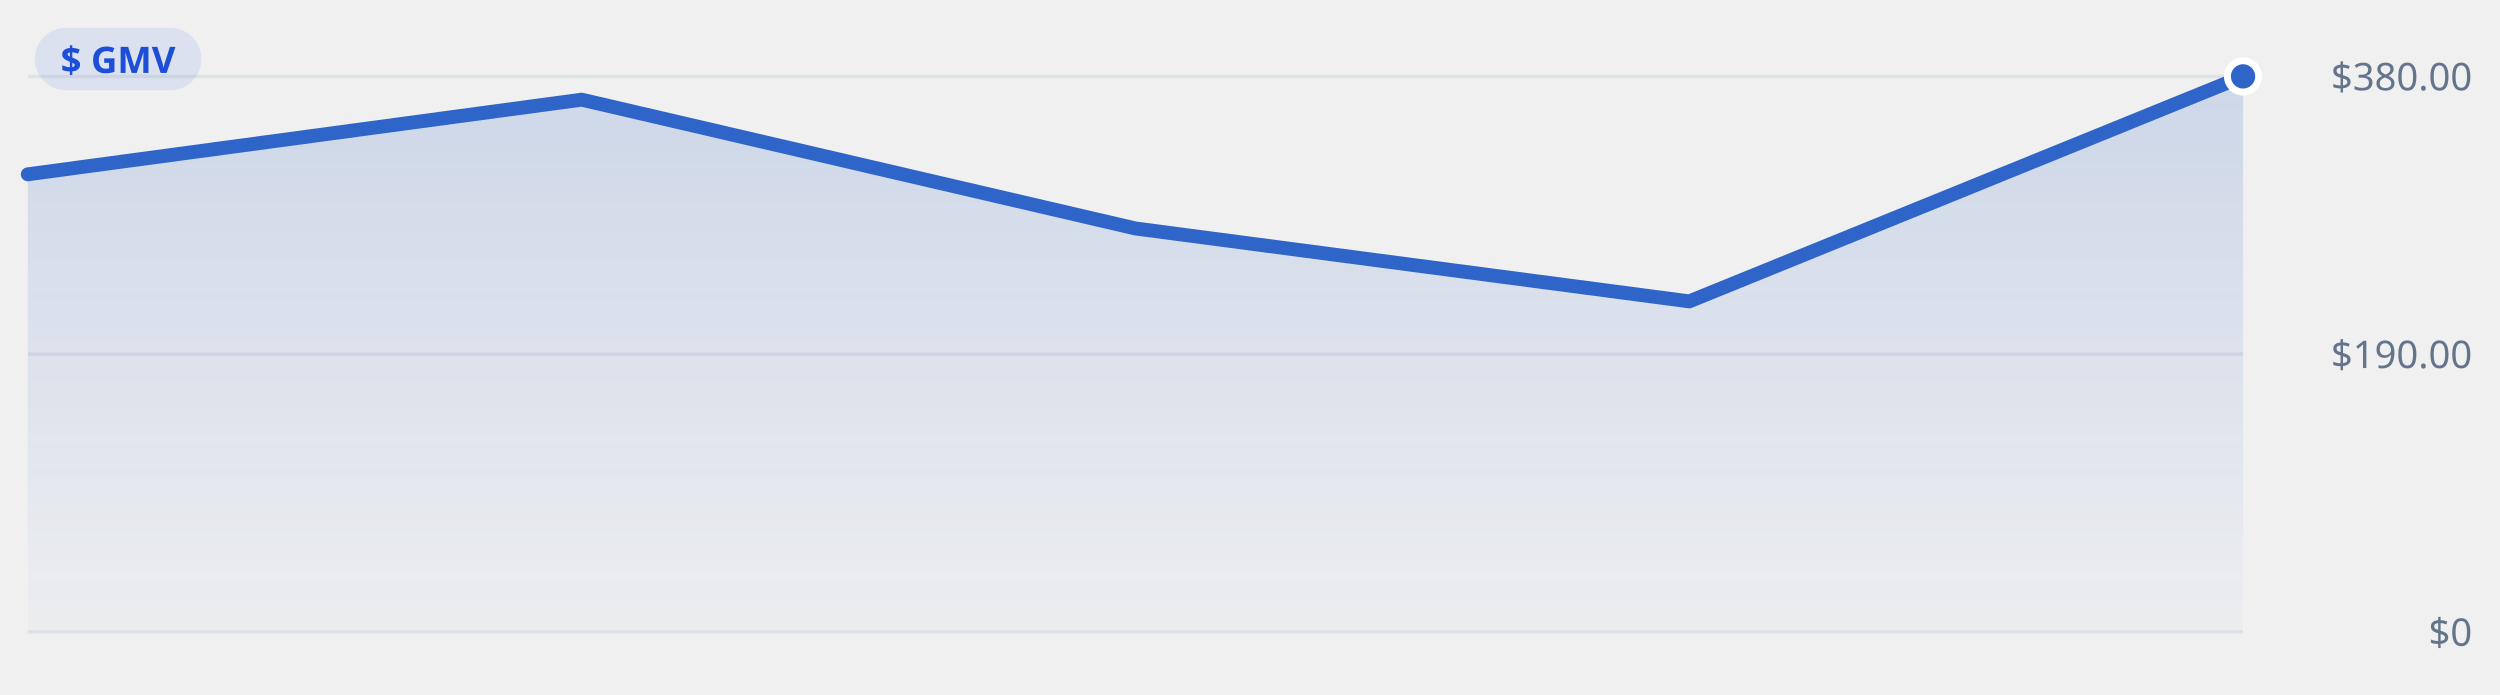
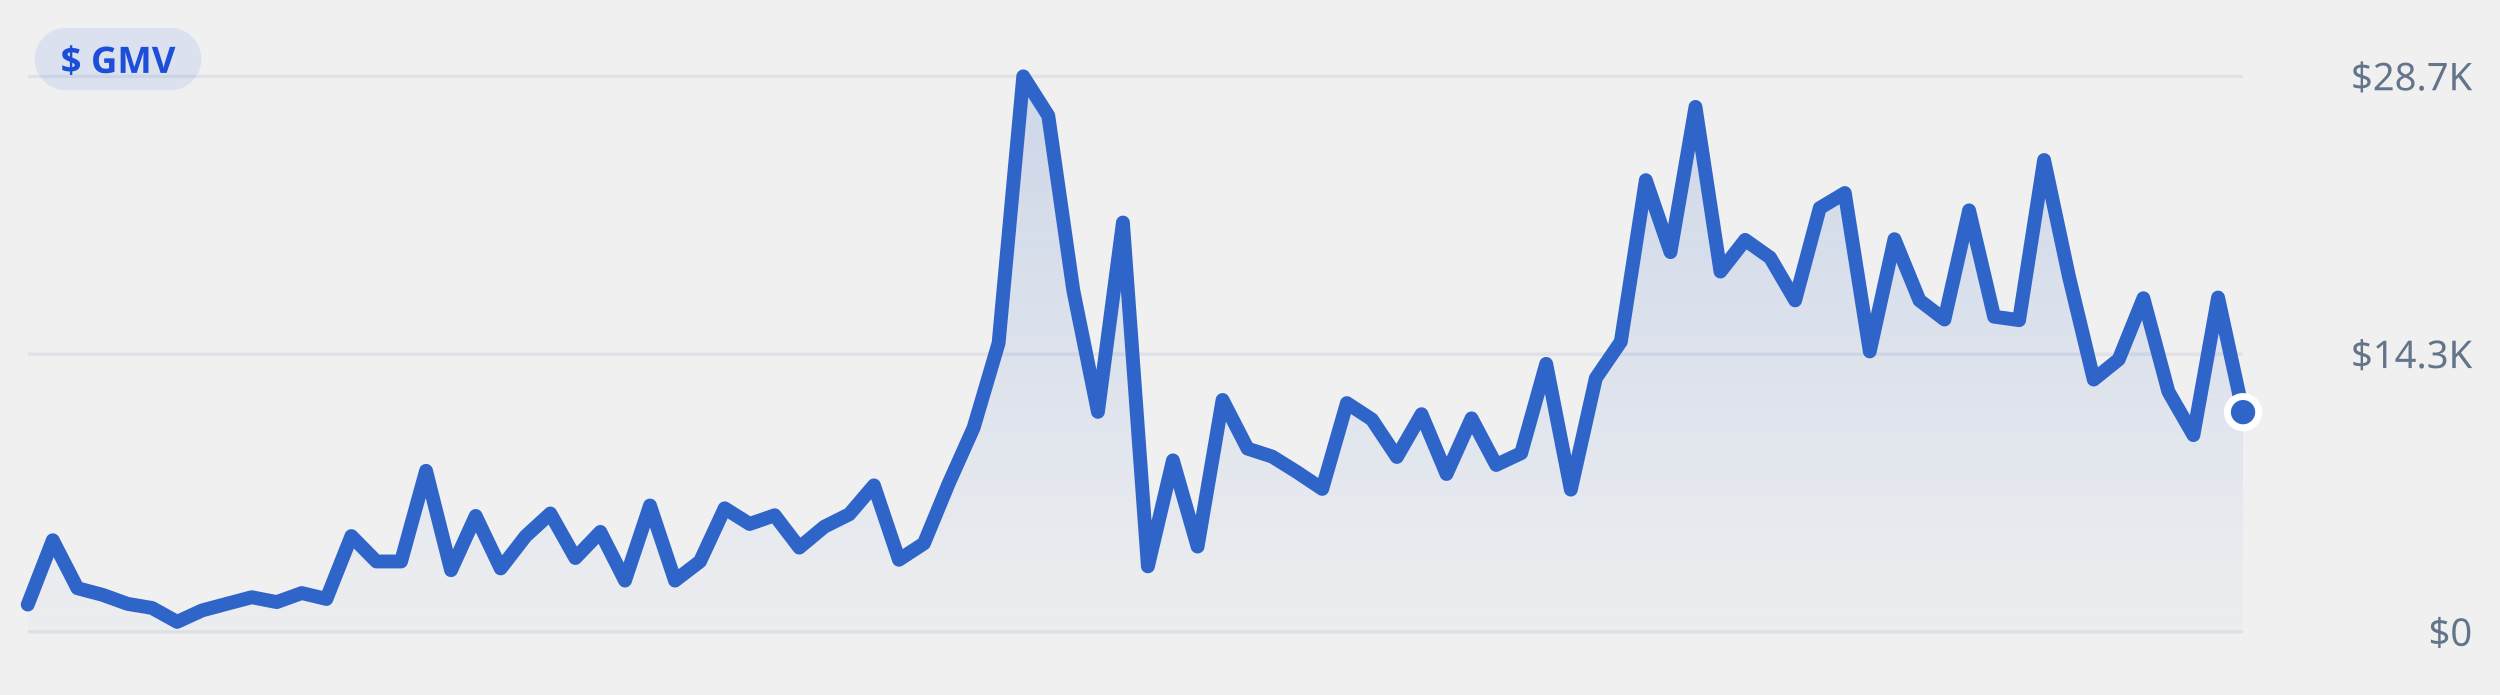
<svg xmlns="http://www.w3.org/2000/svg" viewBox="0 0 720 200">
  <defs>
    <linearGradient id="g" x1="0" y1="0" x2="0" y2="1">
      <stop offset="0%" stop-color="#2f65c8" stop-opacity="0.18" />
      <stop offset="100%" stop-color="#2f65c8" stop-opacity="0.02" />
    </linearGradient>
  </defs>
  <rect x="10" y="8" width="48" height="18" rx="9" fill="rgba(37,99,235,0.10)" />
  <text x="34" y="21" text-anchor="middle" font-family="system-ui,sans-serif" font-size="10.5" font-weight="700" fill="#1d4ed8">$ GMV</text>
  <line x1="8" y1="22.0" x2="646" y2="22.0" stroke="rgba(148,163,184,0.18)" stroke-width="1" />
-   <text x="712" y="26.0" text-anchor="end" font-family="system-ui,sans-serif" font-size="11" fill="#64748b">$380.00</text>
+   <text x="712" y="26.0" text-anchor="end" font-family="system-ui,sans-serif" font-size="11" fill="#64748b">$28.7K</text>
  <line x1="8" y1="102.0" x2="646" y2="102.0" stroke="rgba(148,163,184,0.18)" stroke-width="1" />
-   <text x="712" y="106.0" text-anchor="end" font-family="system-ui,sans-serif" font-size="11" fill="#64748b">$190.00</text>
+   <text x="712" y="106.0" text-anchor="end" font-family="system-ui,sans-serif" font-size="11" fill="#64748b">$14.3K</text>
  <line x1="8" y1="182.0" x2="646" y2="182.0" stroke="rgba(148,163,184,0.18)" stroke-width="1" />
  <text x="712" y="186.0" text-anchor="end" font-family="system-ui,sans-serif" font-size="11" fill="#64748b">$0</text>
-   <polygon points="8,182 8.0,50.2 167.5,28.7 327.0,65.8 486.5,86.8 646.0,22.0 646,182" fill="url(#g)" />
-   <polyline points="8.0,50.2 167.5,28.7 327.0,65.8 486.5,86.8 646.0,22.0" fill="none" stroke="#2f65c8" stroke-width="4" stroke-linecap="round" stroke-linejoin="round" />
-   <circle cx="646.0" cy="22.0" r="4.5" fill="#2f65c8" stroke="#ffffff" stroke-width="2" />
+   <polygon points="8,182 8.0,174.1 15.2,155.6 22.3,169.4 29.5,171.3 36.7,173.9 43.8,175.1 51.0,179.1 58.2,175.8 65.3,173.9 72.5,172.0 79.7,173.4 86.9,170.8 94.0,172.5 101.2,154.4 108.4,161.7 115.5,161.7 122.7,135.6 129.9,164.2 137.0,148.6 144.2,163.7 151.4,154.4 158.5,147.9 165.7,160.7 172.9,153.2 180.0,167.2 187.2,145.6 194.4,167.2 201.6,161.7 208.7,146.4 215.9,150.9 223.1,148.4 230.2,157.7 237.4,151.7 244.6,148.1 251.7,139.8 258.9,161.2 266.1,156.5 273.2,139.3 280.4,123.2 287.6,98.8 294.7,22.0 301.9,33.3 309.1,83.6 316.2,118.6 323.4,64.1 330.6,163.1 337.8,132.6 344.9,157.4 352.1,115.2 359.3,129.2 366.4,131.5 373.6,136.0 380.8,140.8 387.9,116.1 395.1,120.8 402.3,131.6 409.4,119.3 416.6,136.5 423.8,120.5 430.9,133.9 438.1,130.5 445.3,104.8 452.4,141.0 459.6,108.9 466.8,98.4 474.0,51.9 481.1,72.6 488.3,30.8 495.5,78.2 502.6,69.1 509.8,74.2 517.0,86.5 524.1,59.9 531.3,55.6 538.5,101.2 545.6,68.9 552.8,86.5 560.0,92.0 567.1,60.6 574.3,91.2 581.5,92.2 588.7,46.1 595.8,79.4 603.0,109.3 610.2,103.5 617.3,85.9 624.5,112.8 631.7,125.3 638.8,85.7 646.0,118.7 646,182" fill="url(#g)" />
+   <polyline points="8.0,174.1 15.2,155.6 22.3,169.4 29.5,171.3 36.7,173.9 43.8,175.1 51.0,179.1 58.2,175.8 65.3,173.9 72.5,172.0 79.7,173.4 86.9,170.8 94.0,172.5 101.2,154.4 108.4,161.7 115.5,161.7 122.7,135.6 129.9,164.2 137.0,148.6 144.2,163.7 151.4,154.4 158.5,147.9 165.7,160.7 172.9,153.2 180.0,167.2 187.2,145.6 194.4,167.2 201.6,161.7 208.7,146.4 215.9,150.9 223.1,148.4 230.2,157.7 237.4,151.7 244.6,148.1 251.7,139.8 258.9,161.2 266.1,156.5 273.2,139.3 280.4,123.2 287.6,98.8 294.7,22.0 301.9,33.3 309.1,83.6 316.2,118.6 323.4,64.1 330.6,163.1 337.8,132.6 344.9,157.4 352.1,115.2 359.3,129.2 366.4,131.5 373.6,136.0 380.8,140.8 387.9,116.1 395.1,120.8 402.3,131.6 409.4,119.3 416.6,136.5 423.8,120.5 430.9,133.9 438.1,130.5 445.3,104.8 452.4,141.0 459.6,108.9 466.8,98.4 474.0,51.9 481.1,72.6 488.3,30.8 495.5,78.2 502.6,69.1 509.8,74.2 517.0,86.5 524.1,59.9 531.3,55.6 538.5,101.2 545.6,68.9 552.8,86.5 560.0,92.0 567.1,60.6 574.3,91.2 581.5,92.2 588.7,46.1 595.8,79.4 603.0,109.3 610.2,103.5 617.3,85.9 624.5,112.8 631.7,125.3 638.8,85.7 646.0,118.7" fill="none" stroke="#2f65c8" stroke-width="4" stroke-linecap="round" stroke-linejoin="round" />
+   <circle cx="646.0" cy="118.7" r="4.5" fill="#2f65c8" stroke="#ffffff" stroke-width="2" />
</svg>
